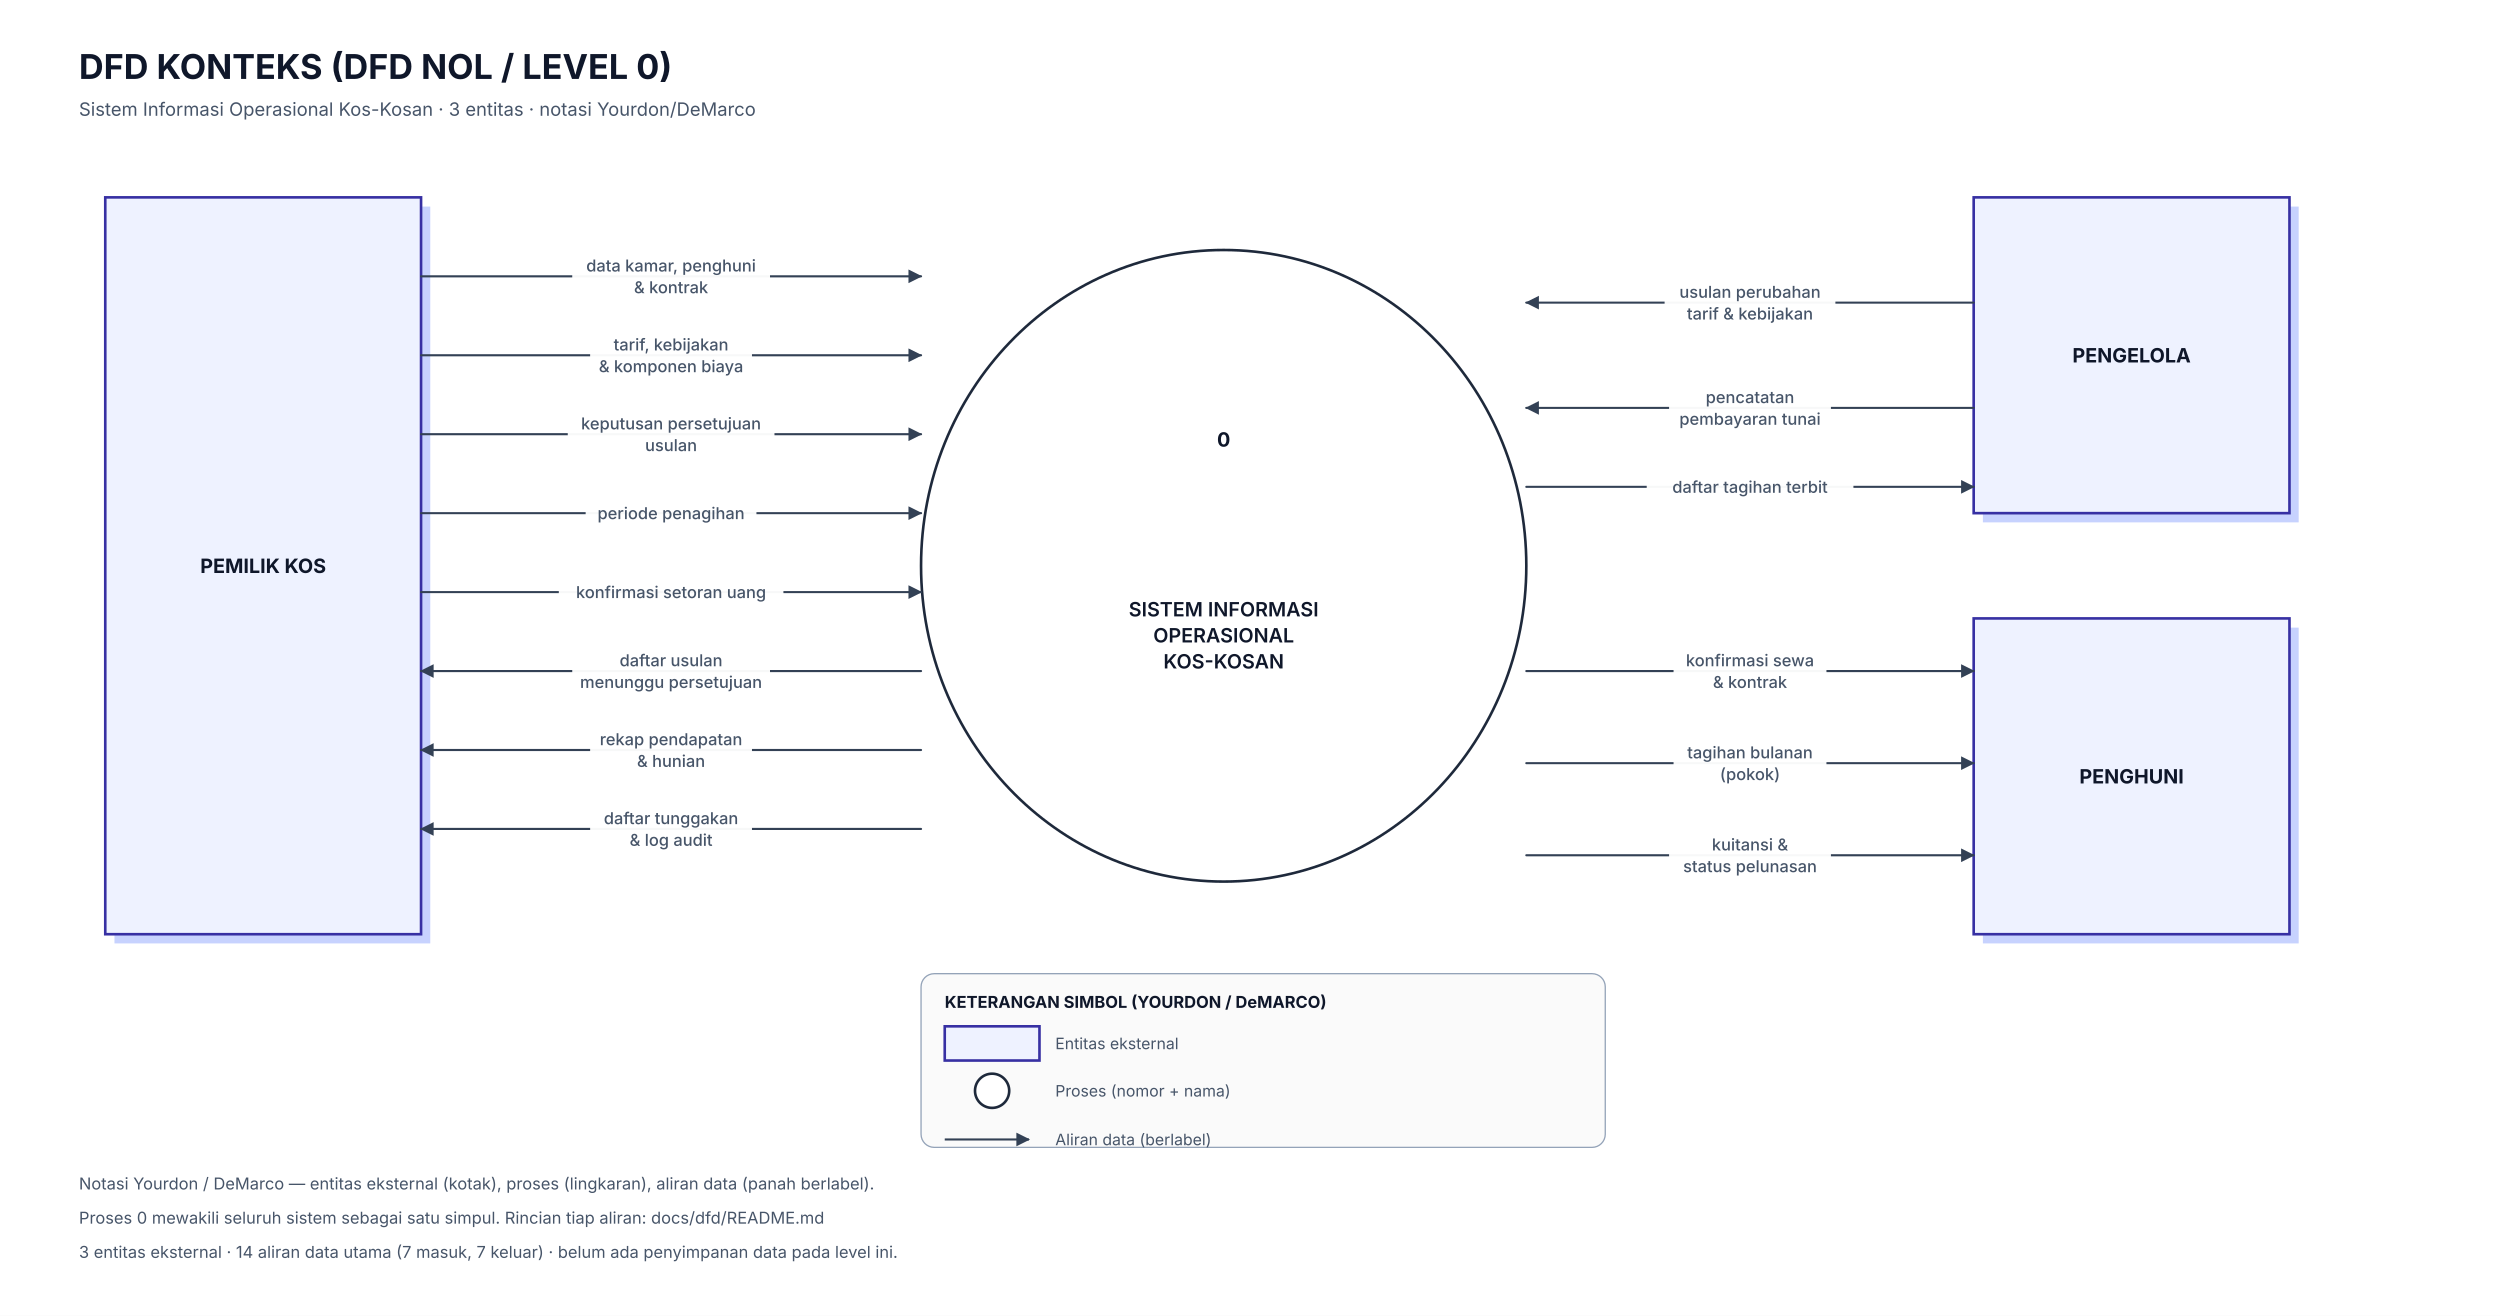
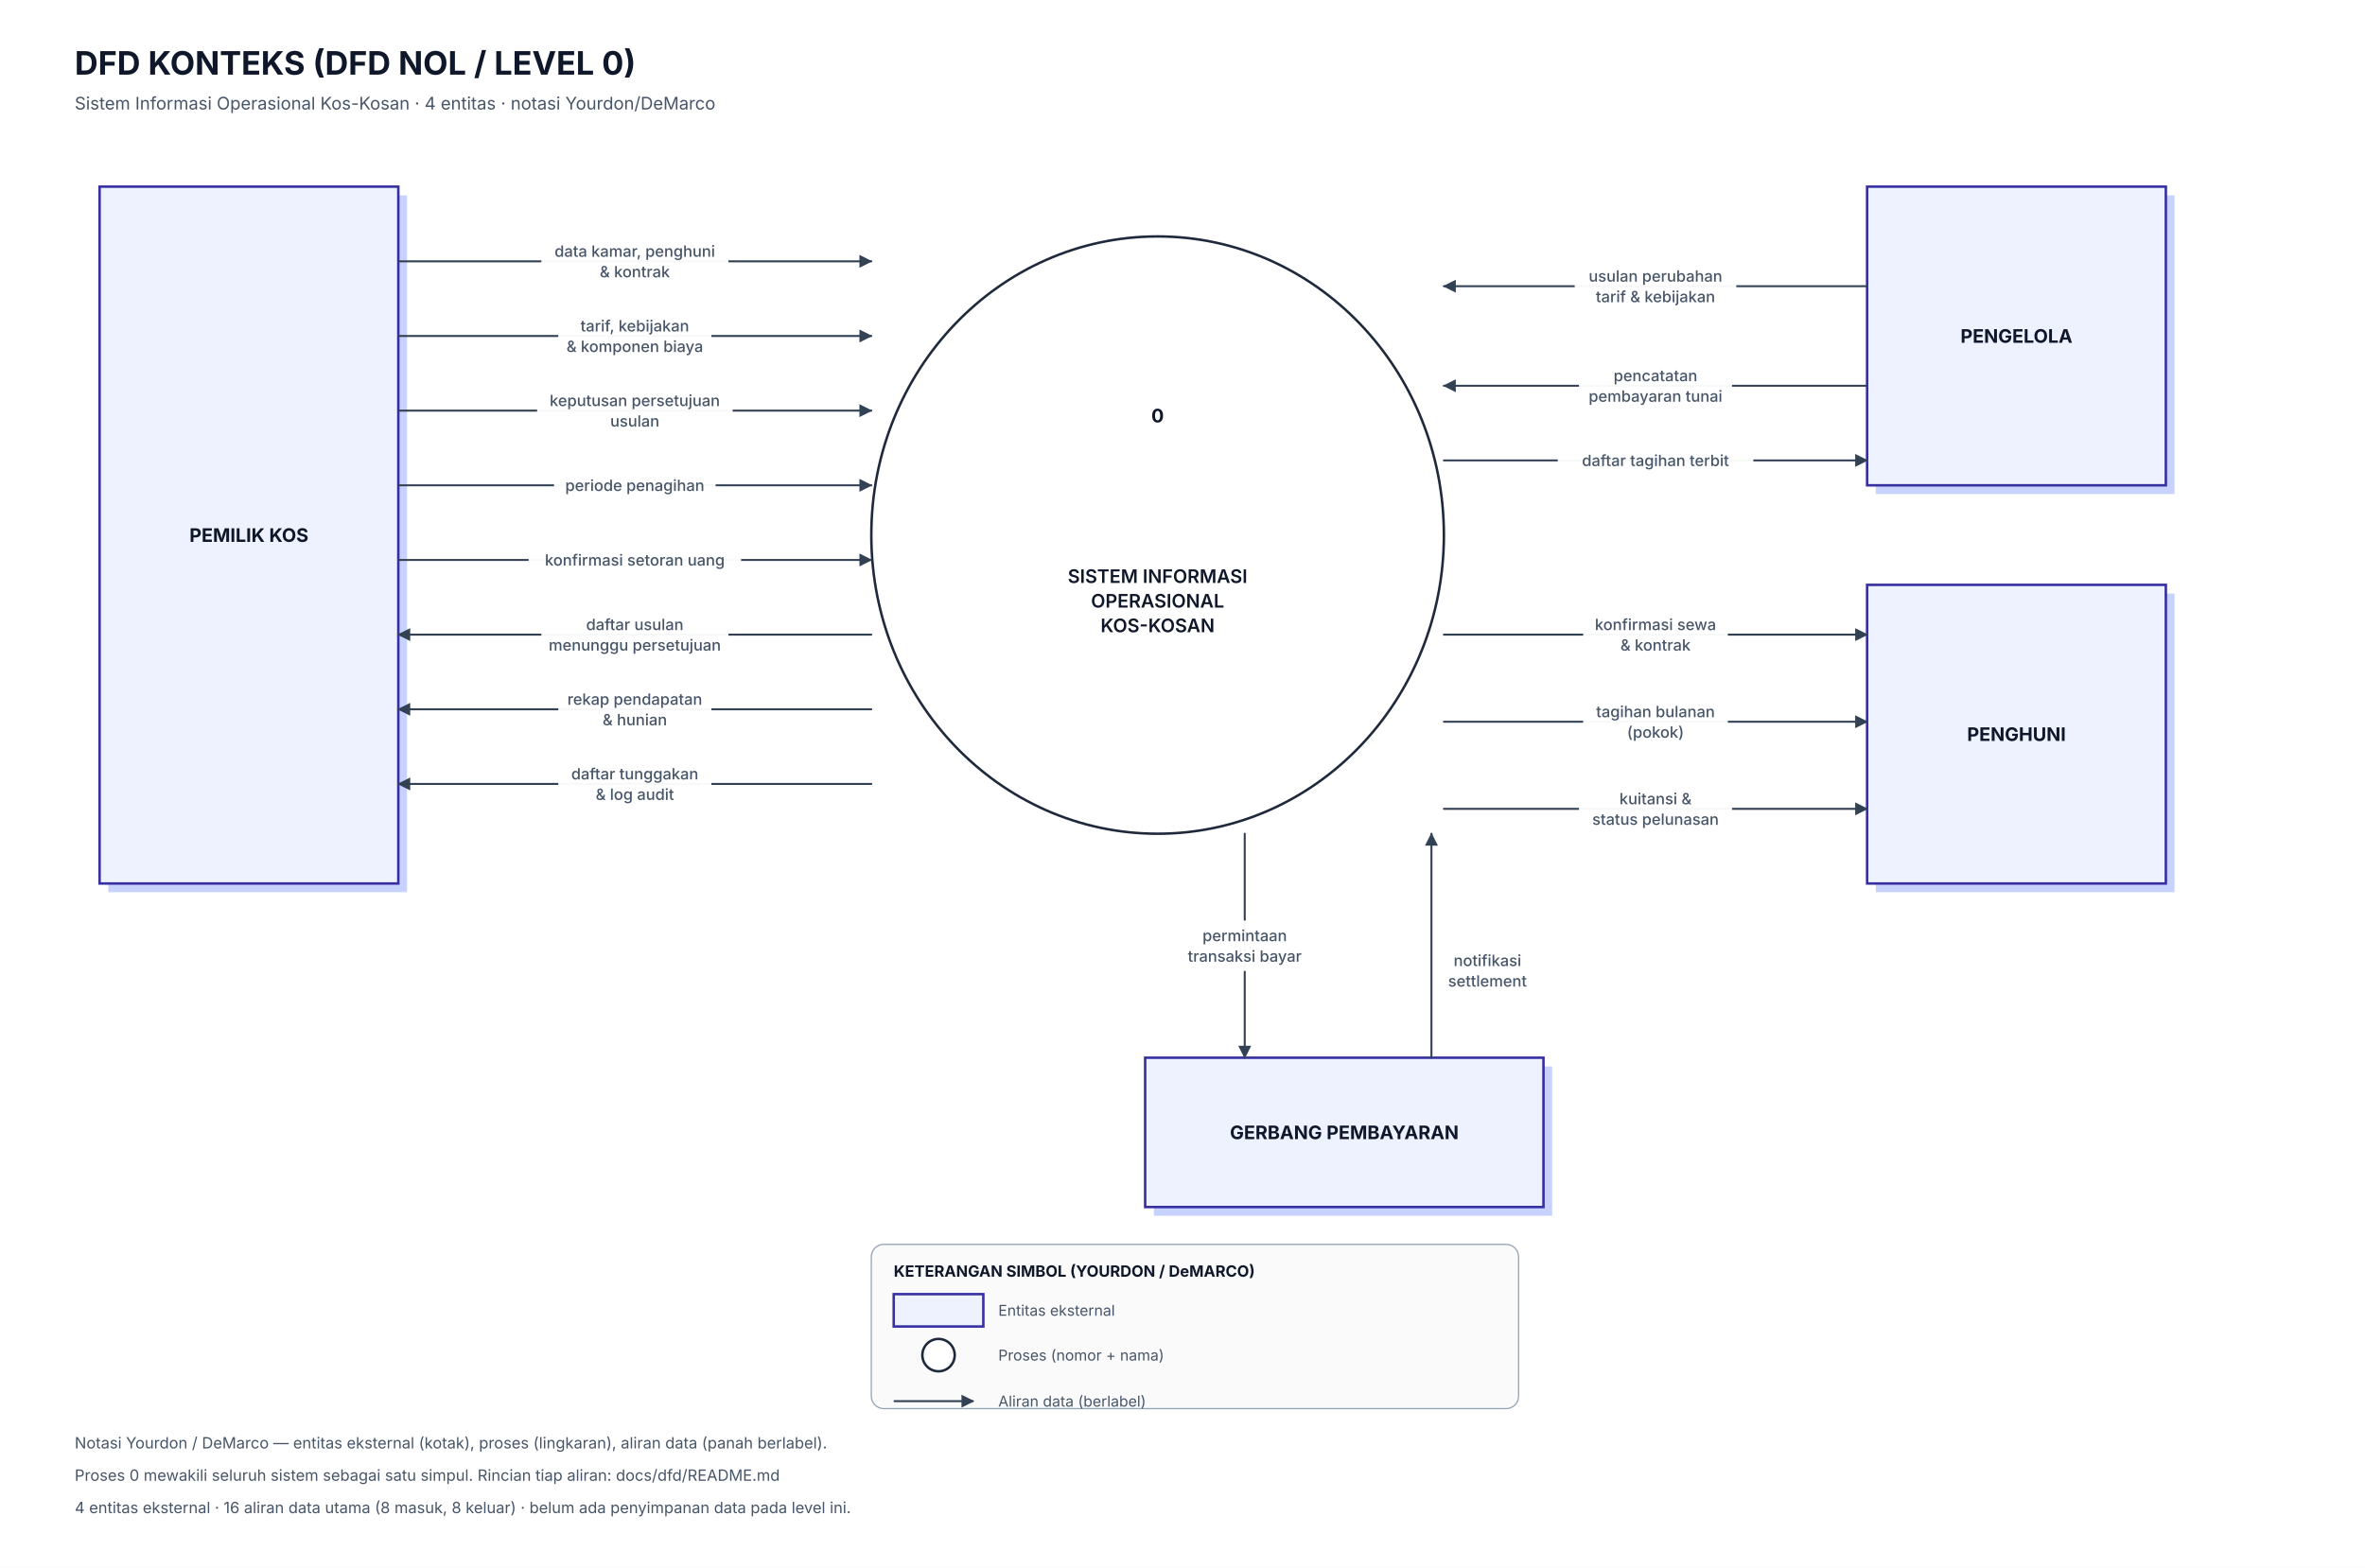
- <svg xmlns="http://www.w3.org/2000/svg" width="1900" height="1000" viewBox="0 0 1900 1000" font-family="'Segoe UI', 'Inter', 'Helvetica Neue', Arial, sans-serif">
+ <svg xmlns="http://www.w3.org/2000/svg" width="1900" height="1260" viewBox="0 0 1900 1260" font-family="'Segoe UI', 'Inter', 'Helvetica Neue', Arial, sans-serif">
  <defs>
    <marker id="arrow" viewBox="0 0 10 10" refX="9.2" refY="5" markerWidth="6.5" markerHeight="6.5" orient="auto-start-reverse">
      <path d="M0,0 L10,5 L0,10 Z" fill="#334155" />
    </marker>
  </defs>
-   <rect width="1900" height="1000" fill="#ffffff" />
+   <rect width="1900" height="1260" fill="#ffffff" />
  <text x="60" y="60" font-size="26" font-weight="700" fill="#0f172a">DFD KONTEKS (DFD NOL / LEVEL 0)</text>
-   <text x="60" y="88" font-size="14" font-weight="400" fill="#475569">Sistem Informasi Operasional Kos-Kosan  ·  3 entitas  ·  notasi Yourdon/DeMarco</text>
+   <text x="60" y="88" font-size="14" font-weight="400" fill="#475569">Sistem Informasi Operasional Kos-Kosan  ·  4 entitas  ·  notasi Yourdon/DeMarco</text>
  <rect x="87" y="157" width="240" height="560" fill="#c7d2fe" />
  <rect x="80" y="150" width="240" height="560" fill="#eef2ff" stroke="#3730a3" stroke-width="2" />
  <text x="200" y="430" text-anchor="middle" dominant-baseline="central" font-size="15" font-weight="700" fill="#0f172a">PEMILIK KOS</text>
  <rect x="1507" y="157" width="240" height="240" fill="#c7d2fe" />
  <rect x="1500" y="150" width="240" height="240" fill="#eef2ff" stroke="#3730a3" stroke-width="2" />
  <text x="1620" y="270" text-anchor="middle" dominant-baseline="central" font-size="15" font-weight="700" fill="#0f172a">PENGELOLA</text>
  <rect x="1507" y="477" width="240" height="240" fill="#c7d2fe" />
  <rect x="1500" y="470" width="240" height="240" fill="#eef2ff" stroke="#3730a3" stroke-width="2" />
  <text x="1620" y="590" text-anchor="middle" dominant-baseline="central" font-size="15" font-weight="700" fill="#0f172a">PENGHUNI</text>
+   <rect x="927" y="857" width="320" height="120" fill="#c7d2fe" />
+   <rect x="920" y="850" width="320" height="120" fill="#eef2ff" stroke="#3730a3" stroke-width="2" />
+   <text x="1080" y="910" text-anchor="middle" dominant-baseline="central" font-size="15" font-weight="700" fill="#0f172a">GERBANG PEMBAYARAN</text>
  <ellipse cx="930" cy="430" rx="230" ry="240" fill="#ffffff" stroke="#1e293b" stroke-width="2" />
  <text x="930" y="334" text-anchor="middle" dominant-baseline="central" font-size="15" font-weight="700" fill="#0f172a">0</text>
  <text x="930" y="463" text-anchor="middle" dominant-baseline="central" font-size="15" font-weight="600" fill="#0f172a">SISTEM INFORMASI</text>
  <text x="930" y="482.8" text-anchor="middle" dominant-baseline="central" font-size="15" font-weight="600" fill="#0f172a">OPERASIONAL</text>
  <text x="930" y="502.6" text-anchor="middle" dominant-baseline="central" font-size="15" font-weight="600" fill="#0f172a">KOS-KOSAN</text>
  <path d="M320 210 L700 210" fill="none" stroke="#334155" stroke-width="1.6" marker-end="url(#arrow)" stroke-linejoin="round" stroke-linecap="round" />
  <path d="M320 270 L700 270" fill="none" stroke="#334155" stroke-width="1.6" marker-end="url(#arrow)" stroke-linejoin="round" stroke-linecap="round" />
  <path d="M320 330 L700 330" fill="none" stroke="#334155" stroke-width="1.6" marker-end="url(#arrow)" stroke-linejoin="round" stroke-linecap="round" />
  <path d="M320 390 L700 390" fill="none" stroke="#334155" stroke-width="1.6" marker-end="url(#arrow)" stroke-linejoin="round" stroke-linecap="round" />
  <path d="M320 450 L700 450" fill="none" stroke="#334155" stroke-width="1.6" marker-end="url(#arrow)" stroke-linejoin="round" stroke-linecap="round" />
  <path d="M1500 230 L1160 230" fill="none" stroke="#334155" stroke-width="1.6" marker-end="url(#arrow)" stroke-linejoin="round" stroke-linecap="round" />
  <path d="M1500 310 L1160 310" fill="none" stroke="#334155" stroke-width="1.6" marker-end="url(#arrow)" stroke-linejoin="round" stroke-linecap="round" />
+   <path d="M1150 850 L1150 670" fill="none" stroke="#334155" stroke-width="1.6" marker-end="url(#arrow)" stroke-linejoin="round" stroke-linecap="round" />
  <path d="M1160 510 L1500 510" fill="none" stroke="#334155" stroke-width="1.6" marker-end="url(#arrow)" stroke-linejoin="round" stroke-linecap="round" />
  <path d="M700 510 L320 510" fill="none" stroke="#334155" stroke-width="1.6" marker-end="url(#arrow)" stroke-linejoin="round" stroke-linecap="round" />
  <path d="M1160 580 L1500 580" fill="none" stroke="#334155" stroke-width="1.6" marker-end="url(#arrow)" stroke-linejoin="round" stroke-linecap="round" />
  <path d="M1160 370 L1500 370" fill="none" stroke="#334155" stroke-width="1.6" marker-end="url(#arrow)" stroke-linejoin="round" stroke-linecap="round" />
  <path d="M1160 650 L1500 650" fill="none" stroke="#334155" stroke-width="1.6" marker-end="url(#arrow)" stroke-linejoin="round" stroke-linecap="round" />
  <path d="M700 570 L320 570" fill="none" stroke="#334155" stroke-width="1.6" marker-end="url(#arrow)" stroke-linejoin="round" stroke-linecap="round" />
  <path d="M700 630 L320 630" fill="none" stroke="#334155" stroke-width="1.6" marker-end="url(#arrow)" stroke-linejoin="round" stroke-linecap="round" />
+   <path d="M1000 670 L1000 850" fill="none" stroke="#334155" stroke-width="1.6" marker-end="url(#arrow)" stroke-linejoin="round" stroke-linecap="round" />
  <rect x="434.9" y="189.8" width="150.3" height="40.5" rx="4" fill="#ffffff" opacity="0.96" />
  <text x="510" y="201.8" text-anchor="middle" dominant-baseline="central" font-size="12.5" font-weight="500" fill="#475569">data kamar, penghuni</text>
  <text x="510" y="218.3" text-anchor="middle" dominant-baseline="central" font-size="12.5" font-weight="500" fill="#475569">&amp; kontrak</text>
  <rect x="448.5" y="249.8" width="123" height="40.5" rx="4" fill="#ffffff" opacity="0.96" />
  <text x="510" y="261.8" text-anchor="middle" dominant-baseline="central" font-size="12.5" font-weight="500" fill="#475569">tarif, kebijakan</text>
  <text x="510" y="278.3" text-anchor="middle" dominant-baseline="central" font-size="12.5" font-weight="500" fill="#475569">&amp; komponen biaya</text>
  <rect x="431.5" y="309.8" width="157.1" height="40.5" rx="4" fill="#ffffff" opacity="0.96" />
  <text x="510" y="321.8" text-anchor="middle" dominant-baseline="central" font-size="12.5" font-weight="500" fill="#475569">keputusan persetujuan</text>
  <text x="510" y="338.3" text-anchor="middle" dominant-baseline="central" font-size="12.5" font-weight="500" fill="#475569">usulan</text>
  <rect x="445.1" y="378.1" width="129.8" height="23.8" rx="4" fill="#ffffff" opacity="0.96" />
  <text x="510" y="390" text-anchor="middle" dominant-baseline="central" font-size="12.5" font-weight="500" fill="#475569">periode penagihan</text>
  <rect x="424.7" y="438.1" width="170.7" height="23.8" rx="4" fill="#ffffff" opacity="0.96" />
  <text x="510" y="450" text-anchor="middle" dominant-baseline="central" font-size="12.5" font-weight="500" fill="#475569">konfirmasi setoran uang</text>
  <rect x="1265.1" y="209.8" width="129.8" height="40.5" rx="4" fill="#ffffff" opacity="0.96" />
  <text x="1330" y="221.8" text-anchor="middle" dominant-baseline="central" font-size="12.5" font-weight="500" fill="#475569">usulan perubahan</text>
  <text x="1330" y="238.3" text-anchor="middle" dominant-baseline="central" font-size="12.5" font-weight="500" fill="#475569">tarif &amp; kebijakan</text>
  <rect x="1268.5" y="289.8" width="123" height="40.5" rx="4" fill="#ffffff" opacity="0.96" />
  <text x="1330" y="301.8" text-anchor="middle" dominant-baseline="central" font-size="12.5" font-weight="500" fill="#475569">pencatatan</text>
  <text x="1330" y="318.3" text-anchor="middle" dominant-baseline="central" font-size="12.5" font-weight="500" fill="#475569">pembayaran tunai</text>
+   <rect x="1153.9" y="759.8" width="82.1" height="40.5" rx="4" fill="#ffffff" opacity="0.96" />
+   <text x="1195" y="771.8" text-anchor="middle" dominant-baseline="central" font-size="12.5" font-weight="500" fill="#475569">notifikasi</text>
+   <text x="1195" y="788.3" text-anchor="middle" dominant-baseline="central" font-size="12.5" font-weight="500" fill="#475569">settlement</text>
  <rect x="1271.9" y="489.8" width="116.2" height="40.5" rx="4" fill="#ffffff" opacity="0.96" />
  <text x="1330" y="501.8" text-anchor="middle" dominant-baseline="central" font-size="12.5" font-weight="500" fill="#475569">konfirmasi sewa</text>
  <text x="1330" y="518.3" text-anchor="middle" dominant-baseline="central" font-size="12.5" font-weight="500" fill="#475569">&amp; kontrak</text>
  <rect x="434.9" y="489.8" width="150.3" height="40.5" rx="4" fill="#ffffff" opacity="0.96" />
  <text x="510" y="501.8" text-anchor="middle" dominant-baseline="central" font-size="12.5" font-weight="500" fill="#475569">daftar usulan</text>
  <text x="510" y="518.3" text-anchor="middle" dominant-baseline="central" font-size="12.5" font-weight="500" fill="#475569">menunggu persetujuan</text>
  <rect x="1271.9" y="559.8" width="116.2" height="40.5" rx="4" fill="#ffffff" opacity="0.96" />
  <text x="1330" y="571.8" text-anchor="middle" dominant-baseline="central" font-size="12.5" font-weight="500" fill="#475569">tagihan bulanan</text>
  <text x="1330" y="588.3" text-anchor="middle" dominant-baseline="central" font-size="12.5" font-weight="500" fill="#475569">(pokok)</text>
  <rect x="1251.5" y="358.1" width="157.1" height="23.8" rx="4" fill="#ffffff" opacity="0.96" />
  <text x="1330" y="370" text-anchor="middle" dominant-baseline="central" font-size="12.5" font-weight="500" fill="#475569">daftar tagihan terbit</text>
  <rect x="1268.5" y="629.8" width="123" height="40.5" rx="4" fill="#ffffff" opacity="0.96" />
  <text x="1330" y="641.8" text-anchor="middle" dominant-baseline="central" font-size="12.5" font-weight="500" fill="#475569">kuitansi &amp;</text>
  <text x="1330" y="658.3" text-anchor="middle" dominant-baseline="central" font-size="12.5" font-weight="500" fill="#475569">status pelunasan</text>
  <rect x="448.5" y="549.8" width="123" height="40.5" rx="4" fill="#ffffff" opacity="0.96" />
  <text x="510" y="561.8" text-anchor="middle" dominant-baseline="central" font-size="12.5" font-weight="500" fill="#475569">rekap pendapatan</text>
  <text x="510" y="578.3" text-anchor="middle" dominant-baseline="central" font-size="12.5" font-weight="500" fill="#475569">&amp; hunian</text>
  <rect x="448.5" y="609.8" width="123" height="40.5" rx="4" fill="#ffffff" opacity="0.96" />
  <text x="510" y="621.8" text-anchor="middle" dominant-baseline="central" font-size="12.5" font-weight="500" fill="#475569">daftar tunggakan</text>
  <text x="510" y="638.3" text-anchor="middle" dominant-baseline="central" font-size="12.5" font-weight="500" fill="#475569">&amp; log audit</text>
-   <rect x="700" y="740" width="520" height="132" rx="10" fill="#fafafa" stroke="#94a3b8" stroke-width="1" />
-   <text x="718" y="766" font-size="12.5" font-weight="700" fill="#0f172a">KETERANGAN SIMBOL (YOURDON / DeMARCO)</text>
-   <rect x="718" y="780" width="72" height="26" fill="#eef2ff" stroke="#3730a3" stroke-width="2" />
-   <text x="802" y="793" font-size="12" fill="#475569" dominant-baseline="central">Entitas eksternal</text>
-   <circle cx="754" cy="829" r="13" fill="#ffffff" stroke="#1e293b" stroke-width="2" />
-   <text x="802" y="829" font-size="12" fill="#475569" dominant-baseline="central">Proses (nomor + nama)</text>
-   <path d="M718 866 H782" fill="none" stroke="#334155" stroke-width="1.6" marker-end="url(#arrow)" />
-   <text x="802" y="866" font-size="12" fill="#475569" dominant-baseline="central">Aliran data (berlabel)</text>
-   <text x="60" y="904" font-size="12.5" fill="#475569">Notasi Yourdon / DeMarco — entitas eksternal (kotak), proses (lingkaran), aliran data (panah berlabel).</text>
-   <text x="60" y="930" font-size="12.5" fill="#475569">Proses 0 mewakili seluruh sistem sebagai satu simpul. Rincian tiap aliran: docs/dfd/README.md</text>
-   <text x="60" y="956" font-size="12.5" fill="#475569">3 entitas eksternal  ·  14 aliran data utama (7 masuk, 7 keluar)  ·  belum ada penyimpanan data pada level ini.</text>
+   <rect x="941.9" y="739.8" width="116.2" height="40.5" rx="4" fill="#ffffff" opacity="0.96" />
+   <text x="1000" y="751.8" text-anchor="middle" dominant-baseline="central" font-size="12.5" font-weight="500" fill="#475569">permintaan</text>
+   <text x="1000" y="768.3" text-anchor="middle" dominant-baseline="central" font-size="12.5" font-weight="500" fill="#475569">transaksi bayar</text>
+   <rect x="700" y="1000" width="520" height="132" rx="10" fill="#fafafa" stroke="#94a3b8" stroke-width="1" />
+   <text x="718" y="1026" font-size="12.5" font-weight="700" fill="#0f172a">KETERANGAN SIMBOL (YOURDON / DeMARCO)</text>
+   <rect x="718" y="1040" width="72" height="26" fill="#eef2ff" stroke="#3730a3" stroke-width="2" />
+   <text x="802" y="1053" font-size="12" fill="#475569" dominant-baseline="central">Entitas eksternal</text>
+   <circle cx="754" cy="1089" r="13" fill="#ffffff" stroke="#1e293b" stroke-width="2" />
+   <text x="802" y="1089" font-size="12" fill="#475569" dominant-baseline="central">Proses (nomor + nama)</text>
+   <path d="M718 1126 H782" fill="none" stroke="#334155" stroke-width="1.6" marker-end="url(#arrow)" />
+   <text x="802" y="1126" font-size="12" fill="#475569" dominant-baseline="central">Aliran data (berlabel)</text>
+   <text x="60" y="1164" font-size="12.5" fill="#475569">Notasi Yourdon / DeMarco — entitas eksternal (kotak), proses (lingkaran), aliran data (panah berlabel).</text>
+   <text x="60" y="1190" font-size="12.5" fill="#475569">Proses 0 mewakili seluruh sistem sebagai satu simpul. Rincian tiap aliran: docs/dfd/README.md</text>
+   <text x="60" y="1216" font-size="12.5" fill="#475569">4 entitas eksternal  ·  16 aliran data utama (8 masuk, 8 keluar)  ·  belum ada penyimpanan data pada level ini.</text>
</svg>
